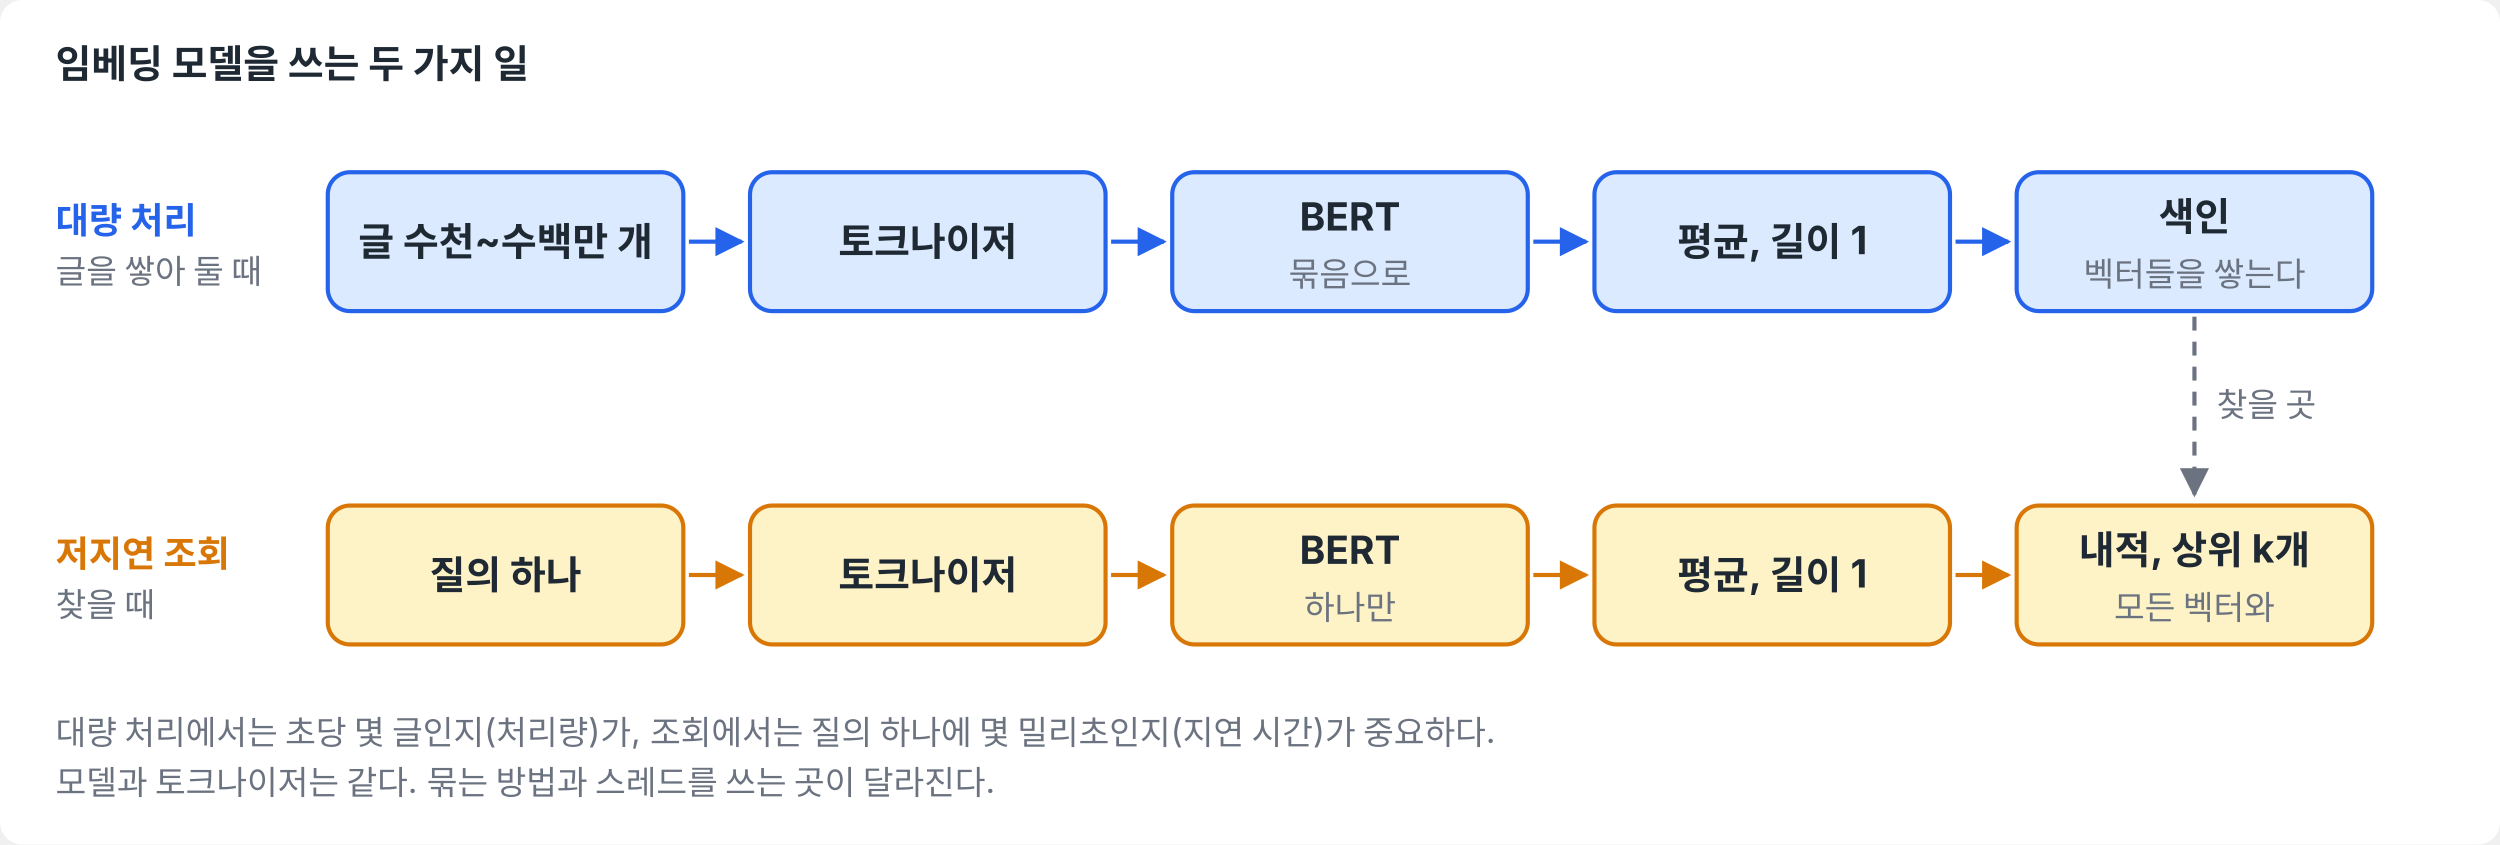
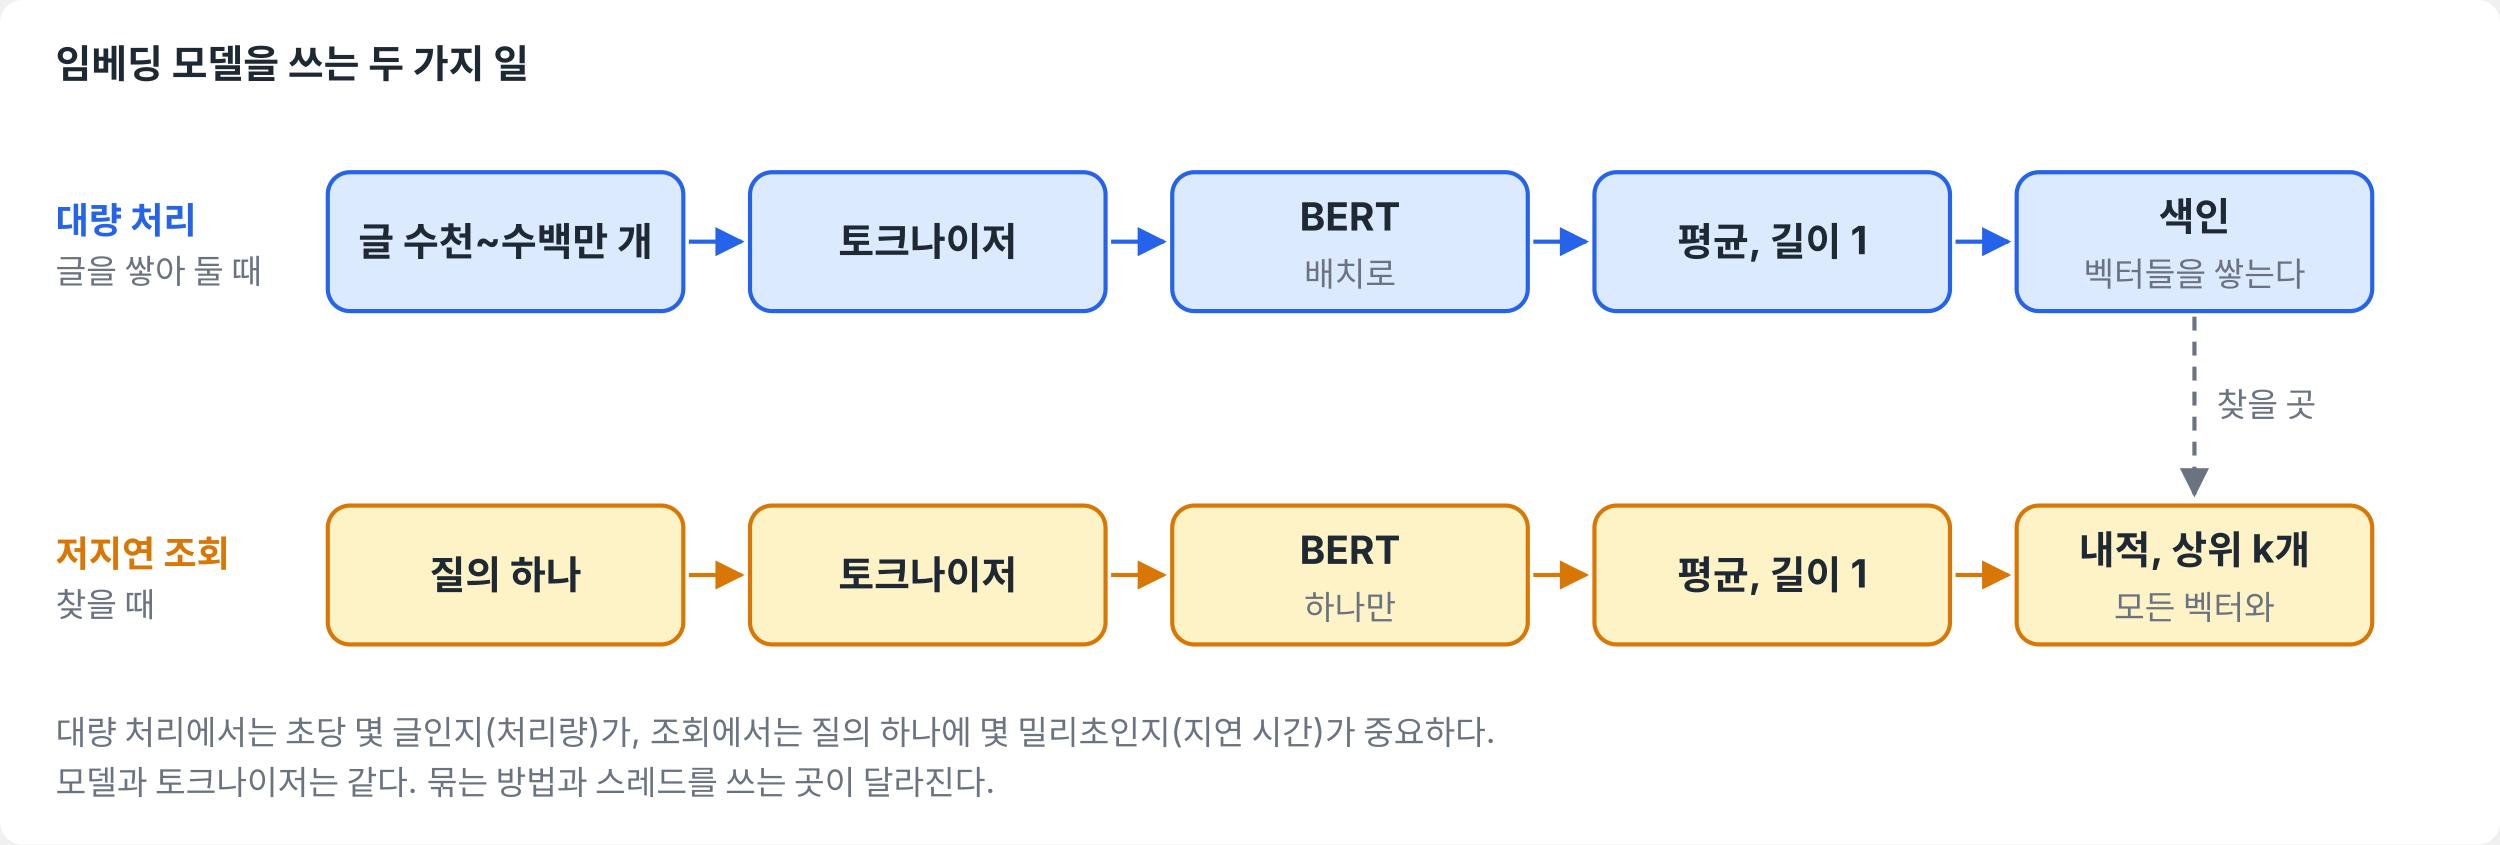
<svg xmlns="http://www.w3.org/2000/svg" viewBox="0 0 900 304" width="900" height="304" font-family="-apple-system, Segoe UI, Noto Sans KR, sans-serif" font-size="14">
  <defs>
    <marker id="arrow-1f2933" viewBox="0 0 10 10" refX="9" refY="5" markerWidth="7" markerHeight="7" orient="auto">
      <path d="M0,0 L10,5 L0,10 z" fill="#1f2933" />
    </marker>
    <marker id="arrow-6b7280" viewBox="0 0 10 10" refX="9" refY="5" markerWidth="7" markerHeight="7" orient="auto">
      <path d="M0,0 L10,5 L0,10 z" fill="#6b7280" />
    </marker>
    <marker id="arrow-2563eb" viewBox="0 0 10 10" refX="9" refY="5" markerWidth="7" markerHeight="7" orient="auto">
      <path d="M0,0 L10,5 L0,10 z" fill="#2563eb" />
    </marker>
    <marker id="arrow-d97706" viewBox="0 0 10 10" refX="9" refY="5" markerWidth="7" markerHeight="7" orient="auto">
      <path d="M0,0 L10,5 L0,10 z" fill="#d97706" />
    </marker>
    <marker id="arrow-059669" viewBox="0 0 10 10" refX="9" refY="5" markerWidth="7" markerHeight="7" orient="auto">
      <path d="M0,0 L10,5 L0,10 z" fill="#059669" />
    </marker>
  </defs>
  <rect width="900" height="304" rx="8" fill="#ffffff" />
  <text x="20" y="28" fill="#1f2933" font-size="14" text-anchor="start" font-weight="bold">임베딩 모델을 쓰는 두 가지 일</text>
  <text x="20" y="84" fill="#2563eb" font-size="13" text-anchor="start" font-weight="bold">대량 처리</text>
  <text x="20" y="102" fill="#6b7280" font-size="12" text-anchor="start" font-weight="normal">글을 쌓아 둘 때</text>
  <rect x="118" y="62" width="128" height="50" rx="8" fill="#dbeafe" stroke="#2563eb" stroke-width="1.5" />
  <text x="182.0" y="92.0" fill="#1f2933" font-size="14" text-anchor="middle" font-weight="bold">글 수천~수백만 개</text>
  <rect x="270" y="62" width="128" height="50" rx="8" fill="#dbeafe" stroke="#2563eb" stroke-width="1.5" />
  <text x="334.0" y="92.0" fill="#1f2933" font-size="14" text-anchor="middle" font-weight="bold">토크나이저</text>
  <line x1="248" y1="87.0" x2="267" y2="87.0" stroke="#2563eb" stroke-width="1.5" marker-end="url(#arrow-2563eb)" />
  <rect x="422" y="62" width="128" height="50" rx="8" fill="#dbeafe" stroke="#2563eb" stroke-width="1.5" />
  <text x="486.0" y="83.0" fill="#1f2933" font-size="14" text-anchor="middle" font-weight="bold">BERT</text>
-   <text x="486.0" y="103.0" fill="#6b7280" font-size="12" text-anchor="middle" font-weight="normal">묶음으로</text>
+   <text x="486.0" y="103.0" fill="#6b7280" font-size="12" text-anchor="middle" font-weight="normal">배치로</text>
  <line x1="400" y1="87.0" x2="419" y2="87.0" stroke="#2563eb" stroke-width="1.5" marker-end="url(#arrow-2563eb)" />
  <rect x="574" y="62" width="128" height="50" rx="8" fill="#dbeafe" stroke="#2563eb" stroke-width="1.5" />
  <text x="638.0" y="92.0" fill="#1f2933" font-size="14" text-anchor="middle" font-weight="bold">평균, 길이 1</text>
  <line x1="552" y1="87.0" x2="571" y2="87.0" stroke="#2563eb" stroke-width="1.5" marker-end="url(#arrow-2563eb)" />
  <rect x="726" y="62" width="128" height="50" rx="8" fill="#dbeafe" stroke="#2563eb" stroke-width="1.5" />
  <text x="790.0" y="83.0" fill="#1f2933" font-size="14" text-anchor="middle" font-weight="bold">색인</text>
  <text x="790.0" y="103.0" fill="#6b7280" font-size="12" text-anchor="middle" font-weight="normal">벡터들을 쌓는다</text>
  <line x1="704" y1="87.0" x2="723" y2="87.0" stroke="#2563eb" stroke-width="1.5" marker-end="url(#arrow-2563eb)" />
  <text x="20" y="204" fill="#d97706" font-size="13" text-anchor="start" font-weight="bold">저지연 조회</text>
  <text x="20" y="222" fill="#6b7280" font-size="12" text-anchor="start" font-weight="normal">찾을 때</text>
  <rect x="118" y="182" width="128" height="50" rx="8" fill="#fef3c7" stroke="#d97706" stroke-width="1.5" />
  <text x="182.0" y="212.0" fill="#1f2933" font-size="14" text-anchor="middle" font-weight="bold">질의 하나</text>
  <rect x="270" y="182" width="128" height="50" rx="8" fill="#fef3c7" stroke="#d97706" stroke-width="1.5" />
  <text x="334.0" y="212.0" fill="#1f2933" font-size="14" text-anchor="middle" font-weight="bold">토크나이저</text>
  <line x1="248" y1="207.0" x2="267" y2="207.0" stroke="#d97706" stroke-width="1.5" marker-end="url(#arrow-d97706)" />
  <rect x="422" y="182" width="128" height="50" rx="8" fill="#fef3c7" stroke="#d97706" stroke-width="1.5" />
  <text x="486.0" y="203.0" fill="#1f2933" font-size="14" text-anchor="middle" font-weight="bold">BERT</text>
  <text x="486.0" y="223.0" fill="#6b7280" font-size="12" text-anchor="middle" font-weight="normal">하나만</text>
  <line x1="400" y1="207.0" x2="419" y2="207.0" stroke="#d97706" stroke-width="1.5" marker-end="url(#arrow-d97706)" />
  <rect x="574" y="182" width="128" height="50" rx="8" fill="#fef3c7" stroke="#d97706" stroke-width="1.5" />
  <text x="638.0" y="212.0" fill="#1f2933" font-size="14" text-anchor="middle" font-weight="bold">평균, 길이 1</text>
  <line x1="552" y1="207.0" x2="571" y2="207.0" stroke="#d97706" stroke-width="1.5" marker-end="url(#arrow-d97706)" />
  <rect x="726" y="182" width="128" height="50" rx="8" fill="#fef3c7" stroke="#d97706" stroke-width="1.5" />
  <text x="790.0" y="203.0" fill="#1f2933" font-size="14" text-anchor="middle" font-weight="bold">내적, 상위 k개</text>
  <text x="790.0" y="223.0" fill="#6b7280" font-size="12" text-anchor="middle" font-weight="normal">모든 벡터와</text>
  <line x1="704" y1="207.0" x2="723" y2="207.0" stroke="#d97706" stroke-width="1.5" marker-end="url(#arrow-d97706)" />
  <line x1="790.0" y1="114" x2="790.0" y2="178" stroke="#6b7280" stroke-width="1.5" marker-end="url(#arrow-6b7280)" stroke-dasharray="5,4" />
  <text x="798.0" y="150" fill="#6b7280" font-size="12" text-anchor="start" font-weight="normal">찾을 곳</text>
  <text x="20" y="268" fill="#6b7280" font-size="12" text-anchor="start" font-weight="normal">대량 처리에서는 초당 몇 글인지(처리량)가, 조회에서는 질의 하나에 몇 밀리초인지(지연 시간)가 중요하다.</text>
  <text x="20" y="286" fill="#6b7280" font-size="12" text-anchor="start" font-weight="normal">모델과 토크나이저는 같다. 묶는 방법과 스레드를 쓰는 곳이 달라진다.</text>
</svg>
